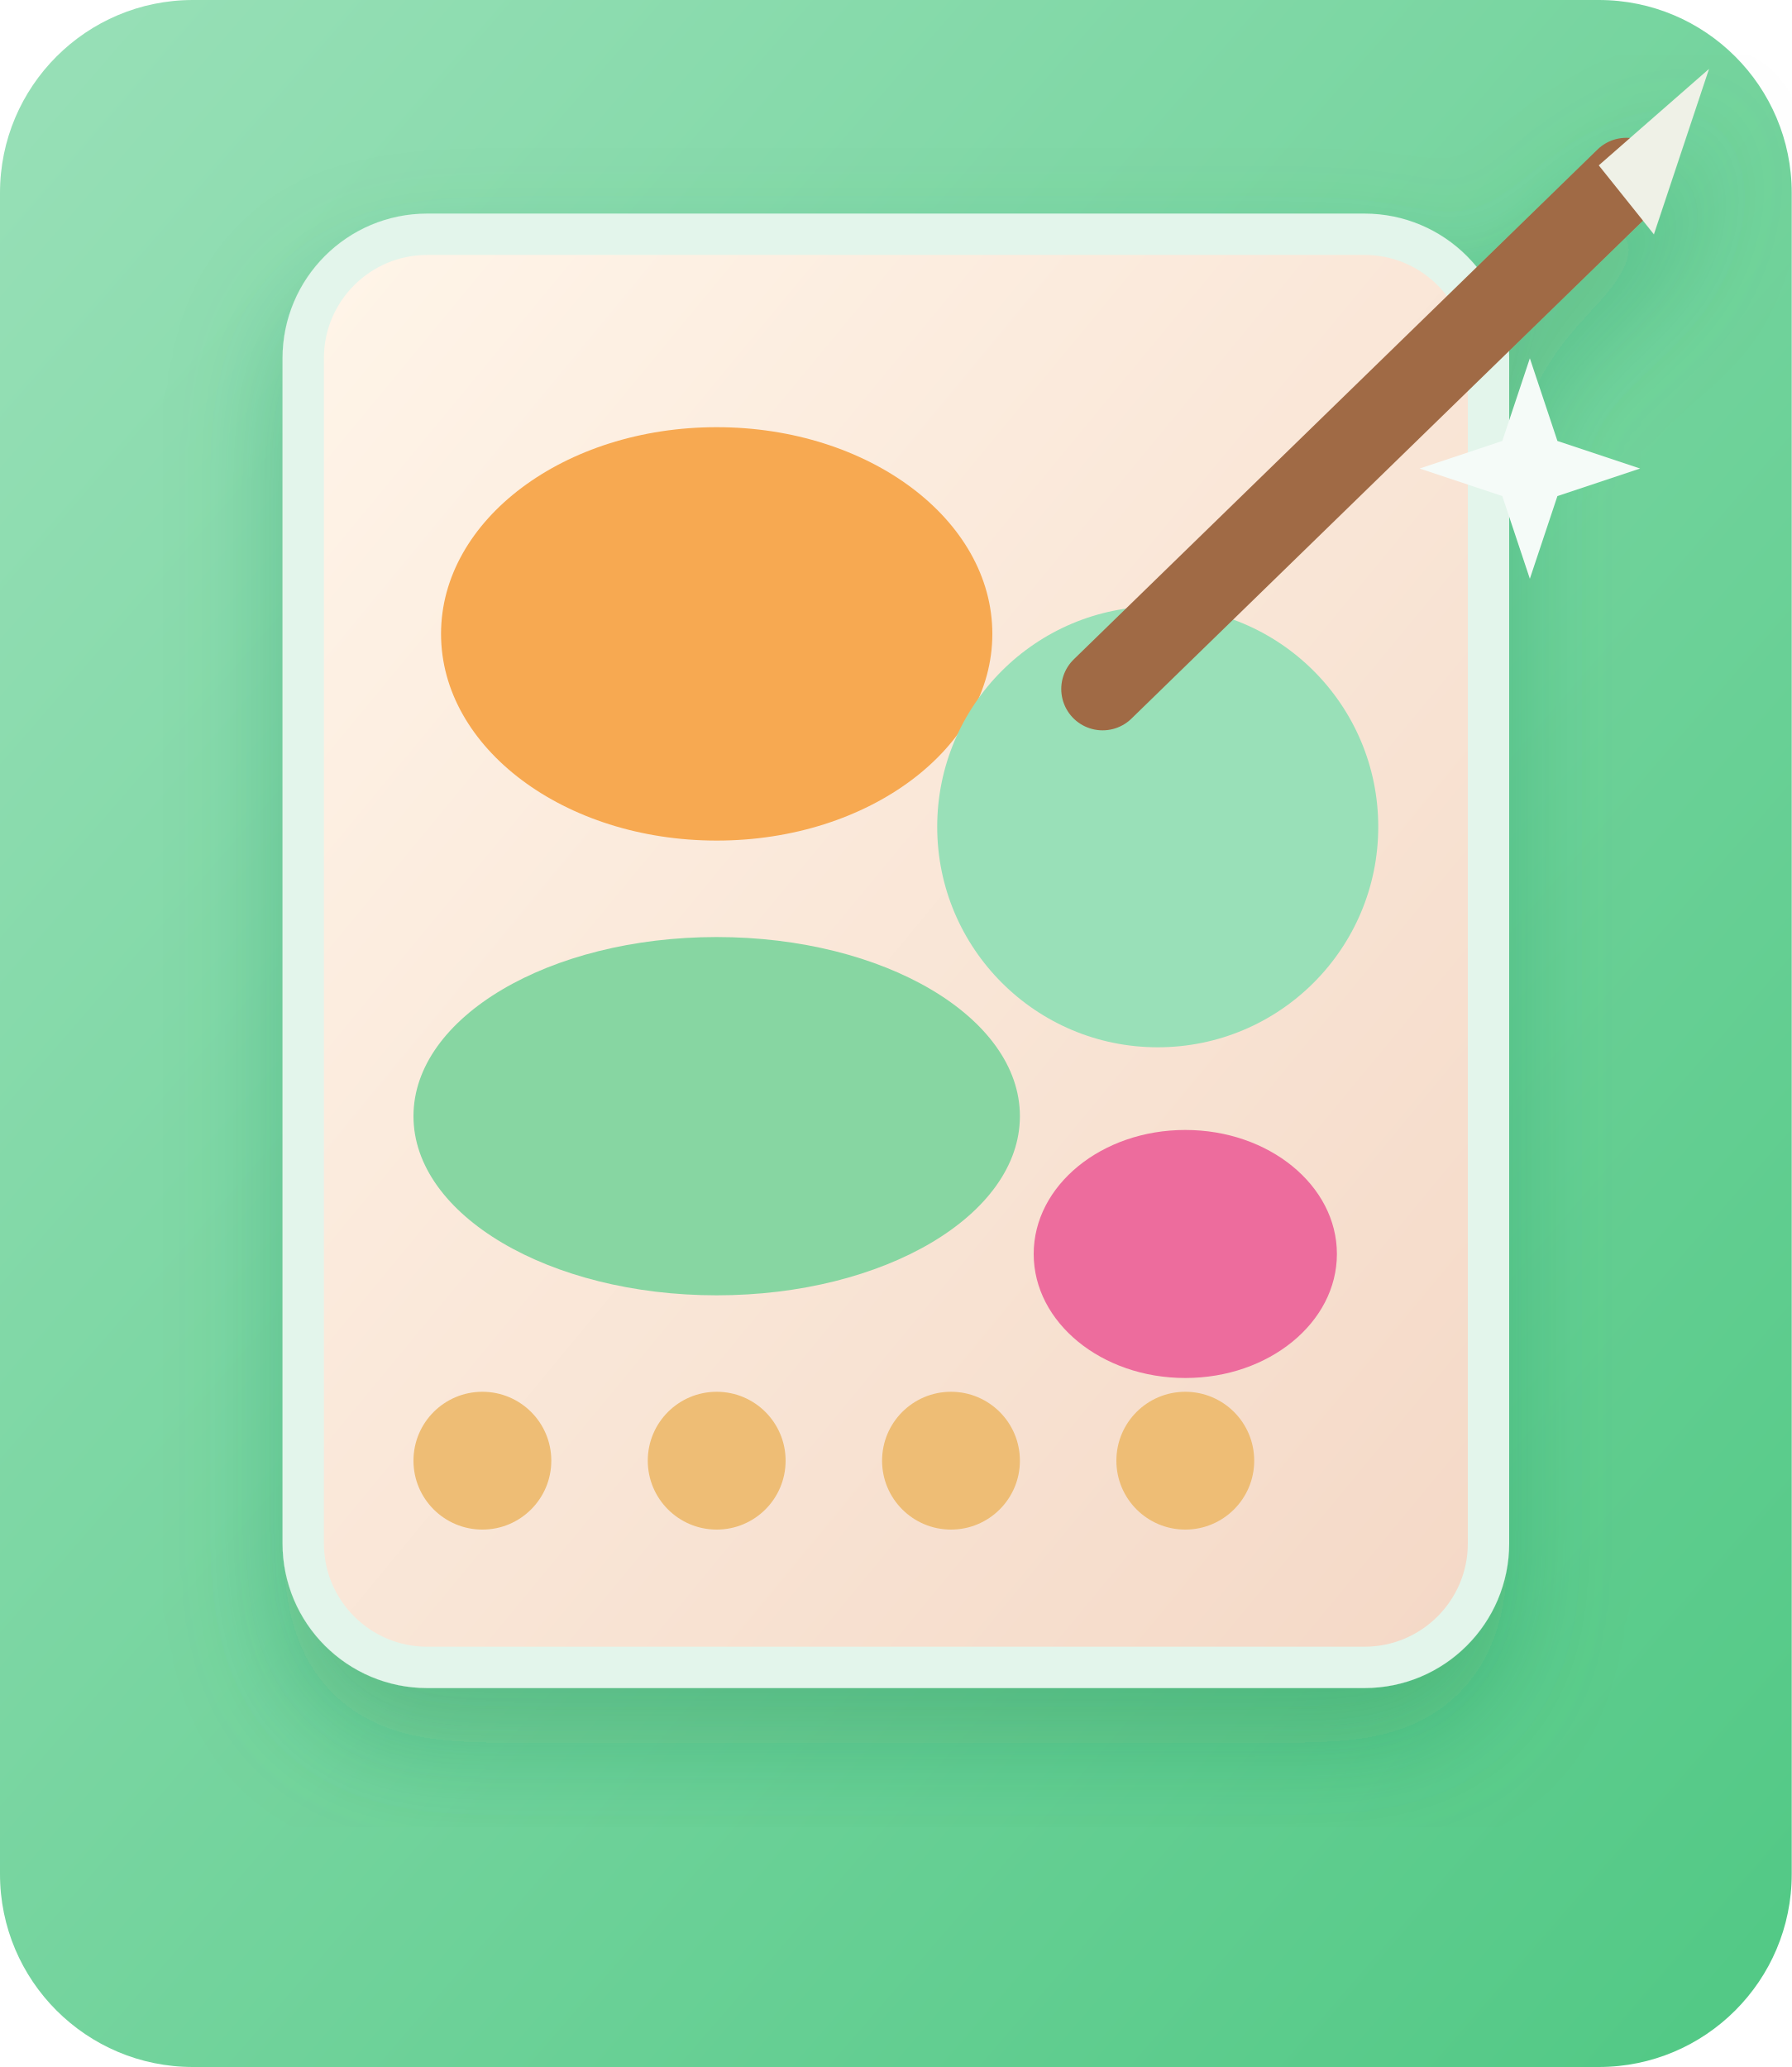
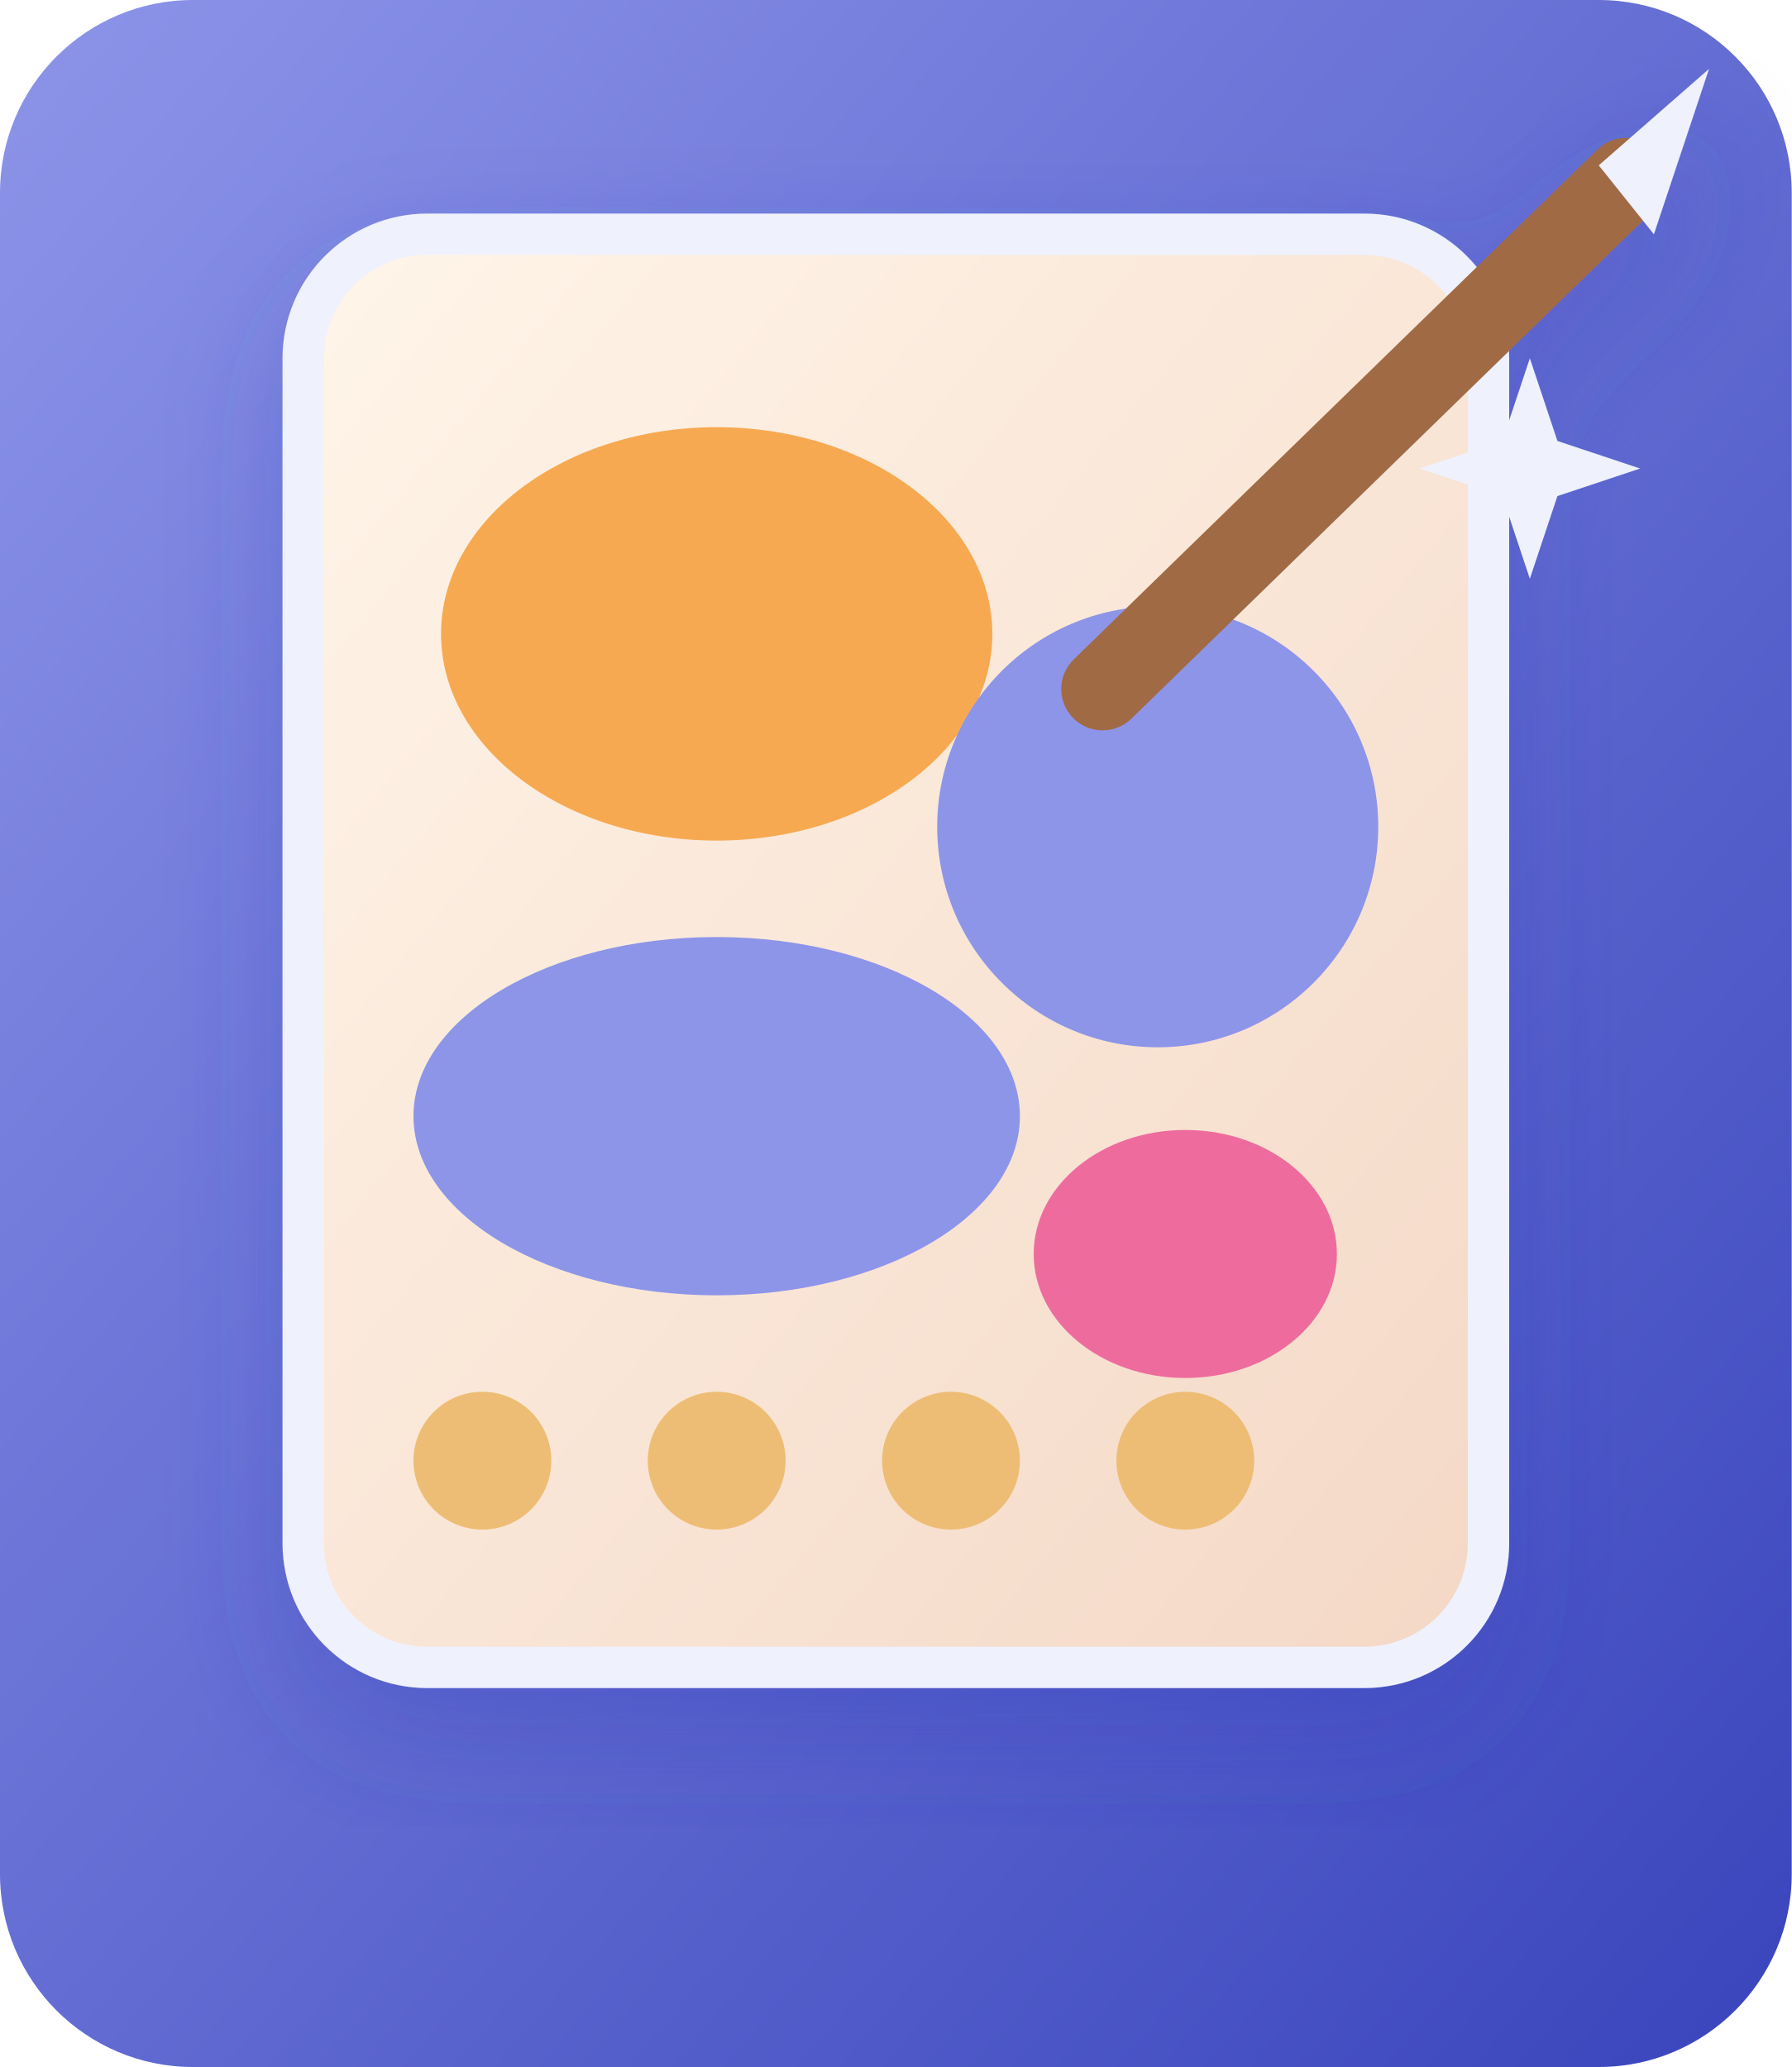
<svg xmlns="http://www.w3.org/2000/svg" viewBox="0 0 130 150">
  <defs>
    <linearGradient id="bg" x2="1" y2="1">
-       <stop stop-color="#99E0B8" />
-       <stop offset="1" stop-color="#50C884" />
+       <stop stop-color="#8D95E9" />
+       <stop offset="1" stop-color="#3944BC" />
    </linearGradient>
    <linearGradient id="sheet" x2="1" y2="1">
      <stop stop-color="#FFF5E9" />
      <stop offset="1" stop-color="#F4D8C6" />
    </linearGradient>
    <filter id="s">
-       <feDropShadow dx="0" dy="4" stdDeviation="4" flood-color="#2A8451" flood-opacity=".3" />
+       <feDropShadow dx="0" dy="4" stdDeviation="4" flood-color="#3944BC" flood-opacity=".3" />
    </filter>
  </defs>
  <rect width="130" height="150" rx="14" fill="url(#bg)" />
  <g filter="url(#s)">
-     <rect x="22" y="17" width="86" height="104" rx="9" fill="url(#sheet)" stroke="#E3F5EB" stroke-width="3" />
+     <rect x="22" y="17" width="86" height="104" rx="9" fill="url(#sheet)" stroke="#EFF1FD" stroke-width="3" />
    <ellipse cx="52" cy="46" rx="20" ry="15" fill="#F7A951" />
-     <circle cx="84" cy="60" r="16" fill="#99E0B8" />
-     <ellipse cx="52" cy="81" rx="22" ry="13" fill="#87D6A2" />
+     <circle cx="84" cy="60" r="16" fill="#8D95E9" />
+     <ellipse cx="52" cy="81" rx="22" ry="13" fill="#8D95E9" />
    <ellipse cx="86" cy="91" rx="11" ry="9" fill="#ED6C9D" />
    <g fill="#EEBD74">
      <circle cx="35" cy="106" r="5" />
      <circle cx="52" cy="106" r="5" />
      <circle cx="69" cy="106" r="5" />
      <circle cx="86" cy="106" r="5" />
    </g>
    <path d="m80 50 38-37" stroke="#A06A45" stroke-width="6" stroke-linecap="round" />
-     <path d="m116 12 8-7-4 12" fill="#EFF1E7" />
+     <path d="m116 12 8-7-4 12" fill="#EFF1FD" />
  </g>
-   <path d="m111 26 2 6 6 2-6 2-2 6-2-6-6-2 6-2Z" fill="#F5FBF8" />
+   <path d="m111 26 2 6 6 2-6 2-2 6-2-6-6-2 6-2Z" fill="#EFF1FD" />
</svg>
